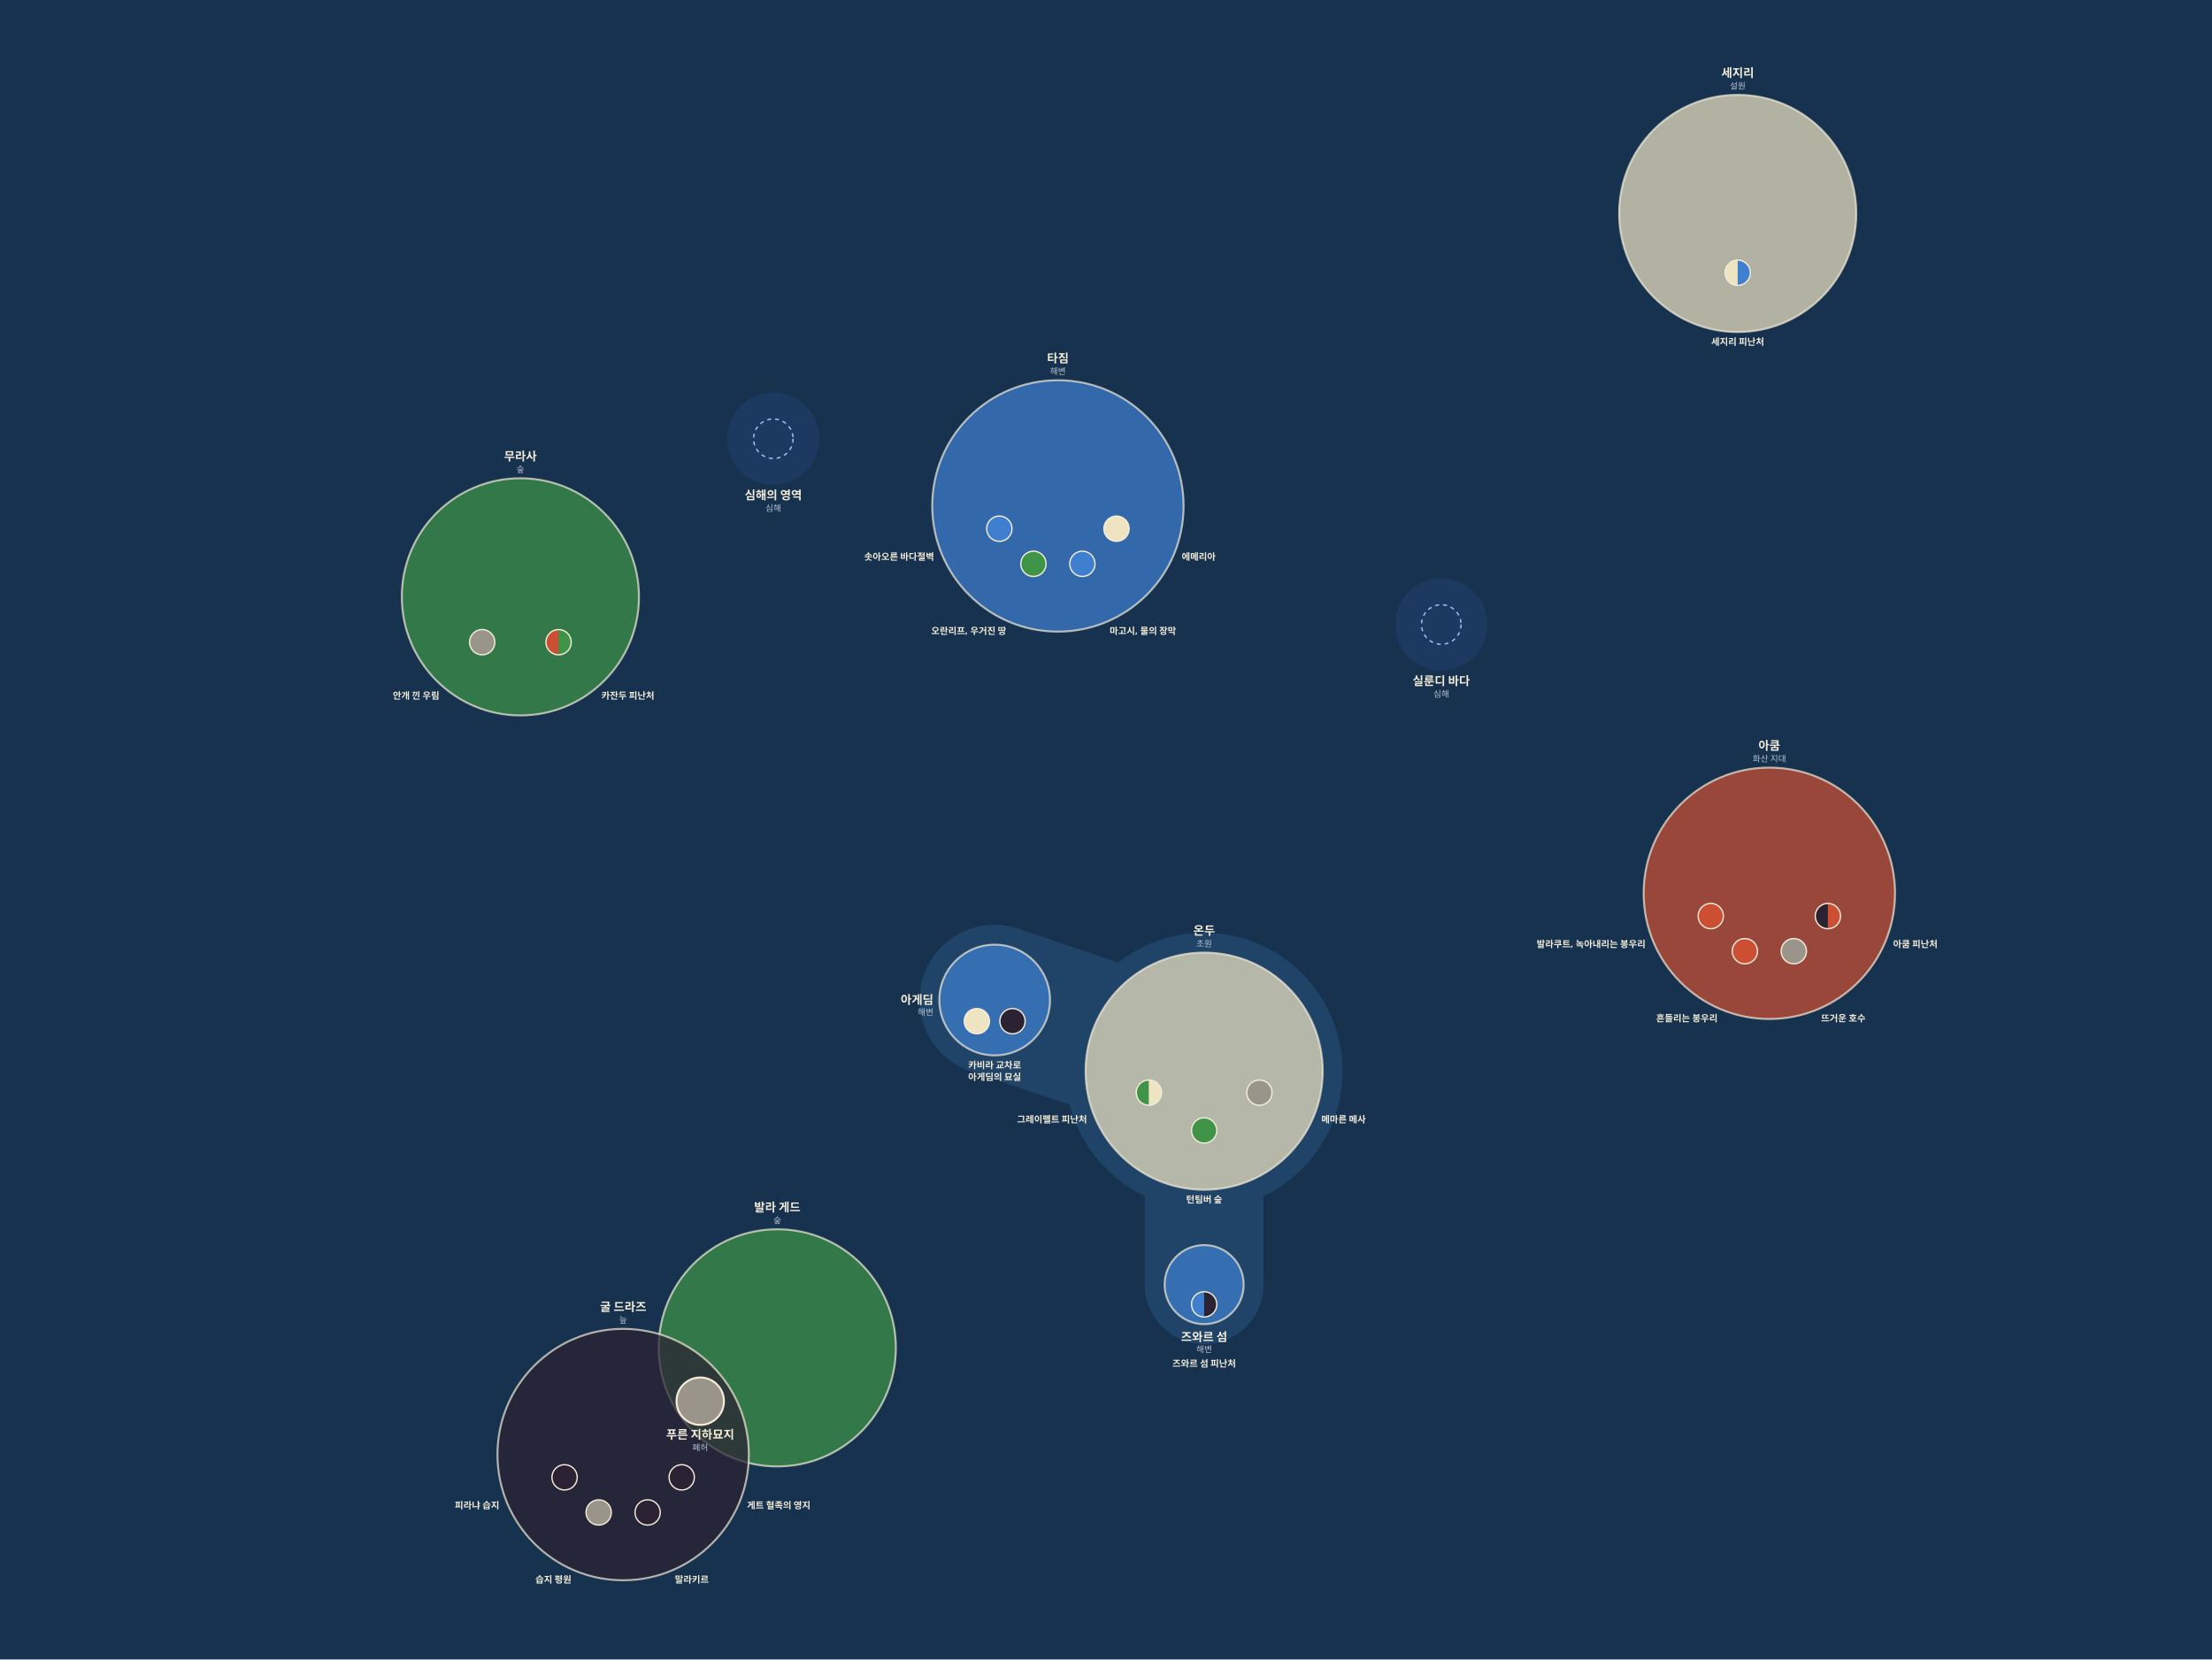
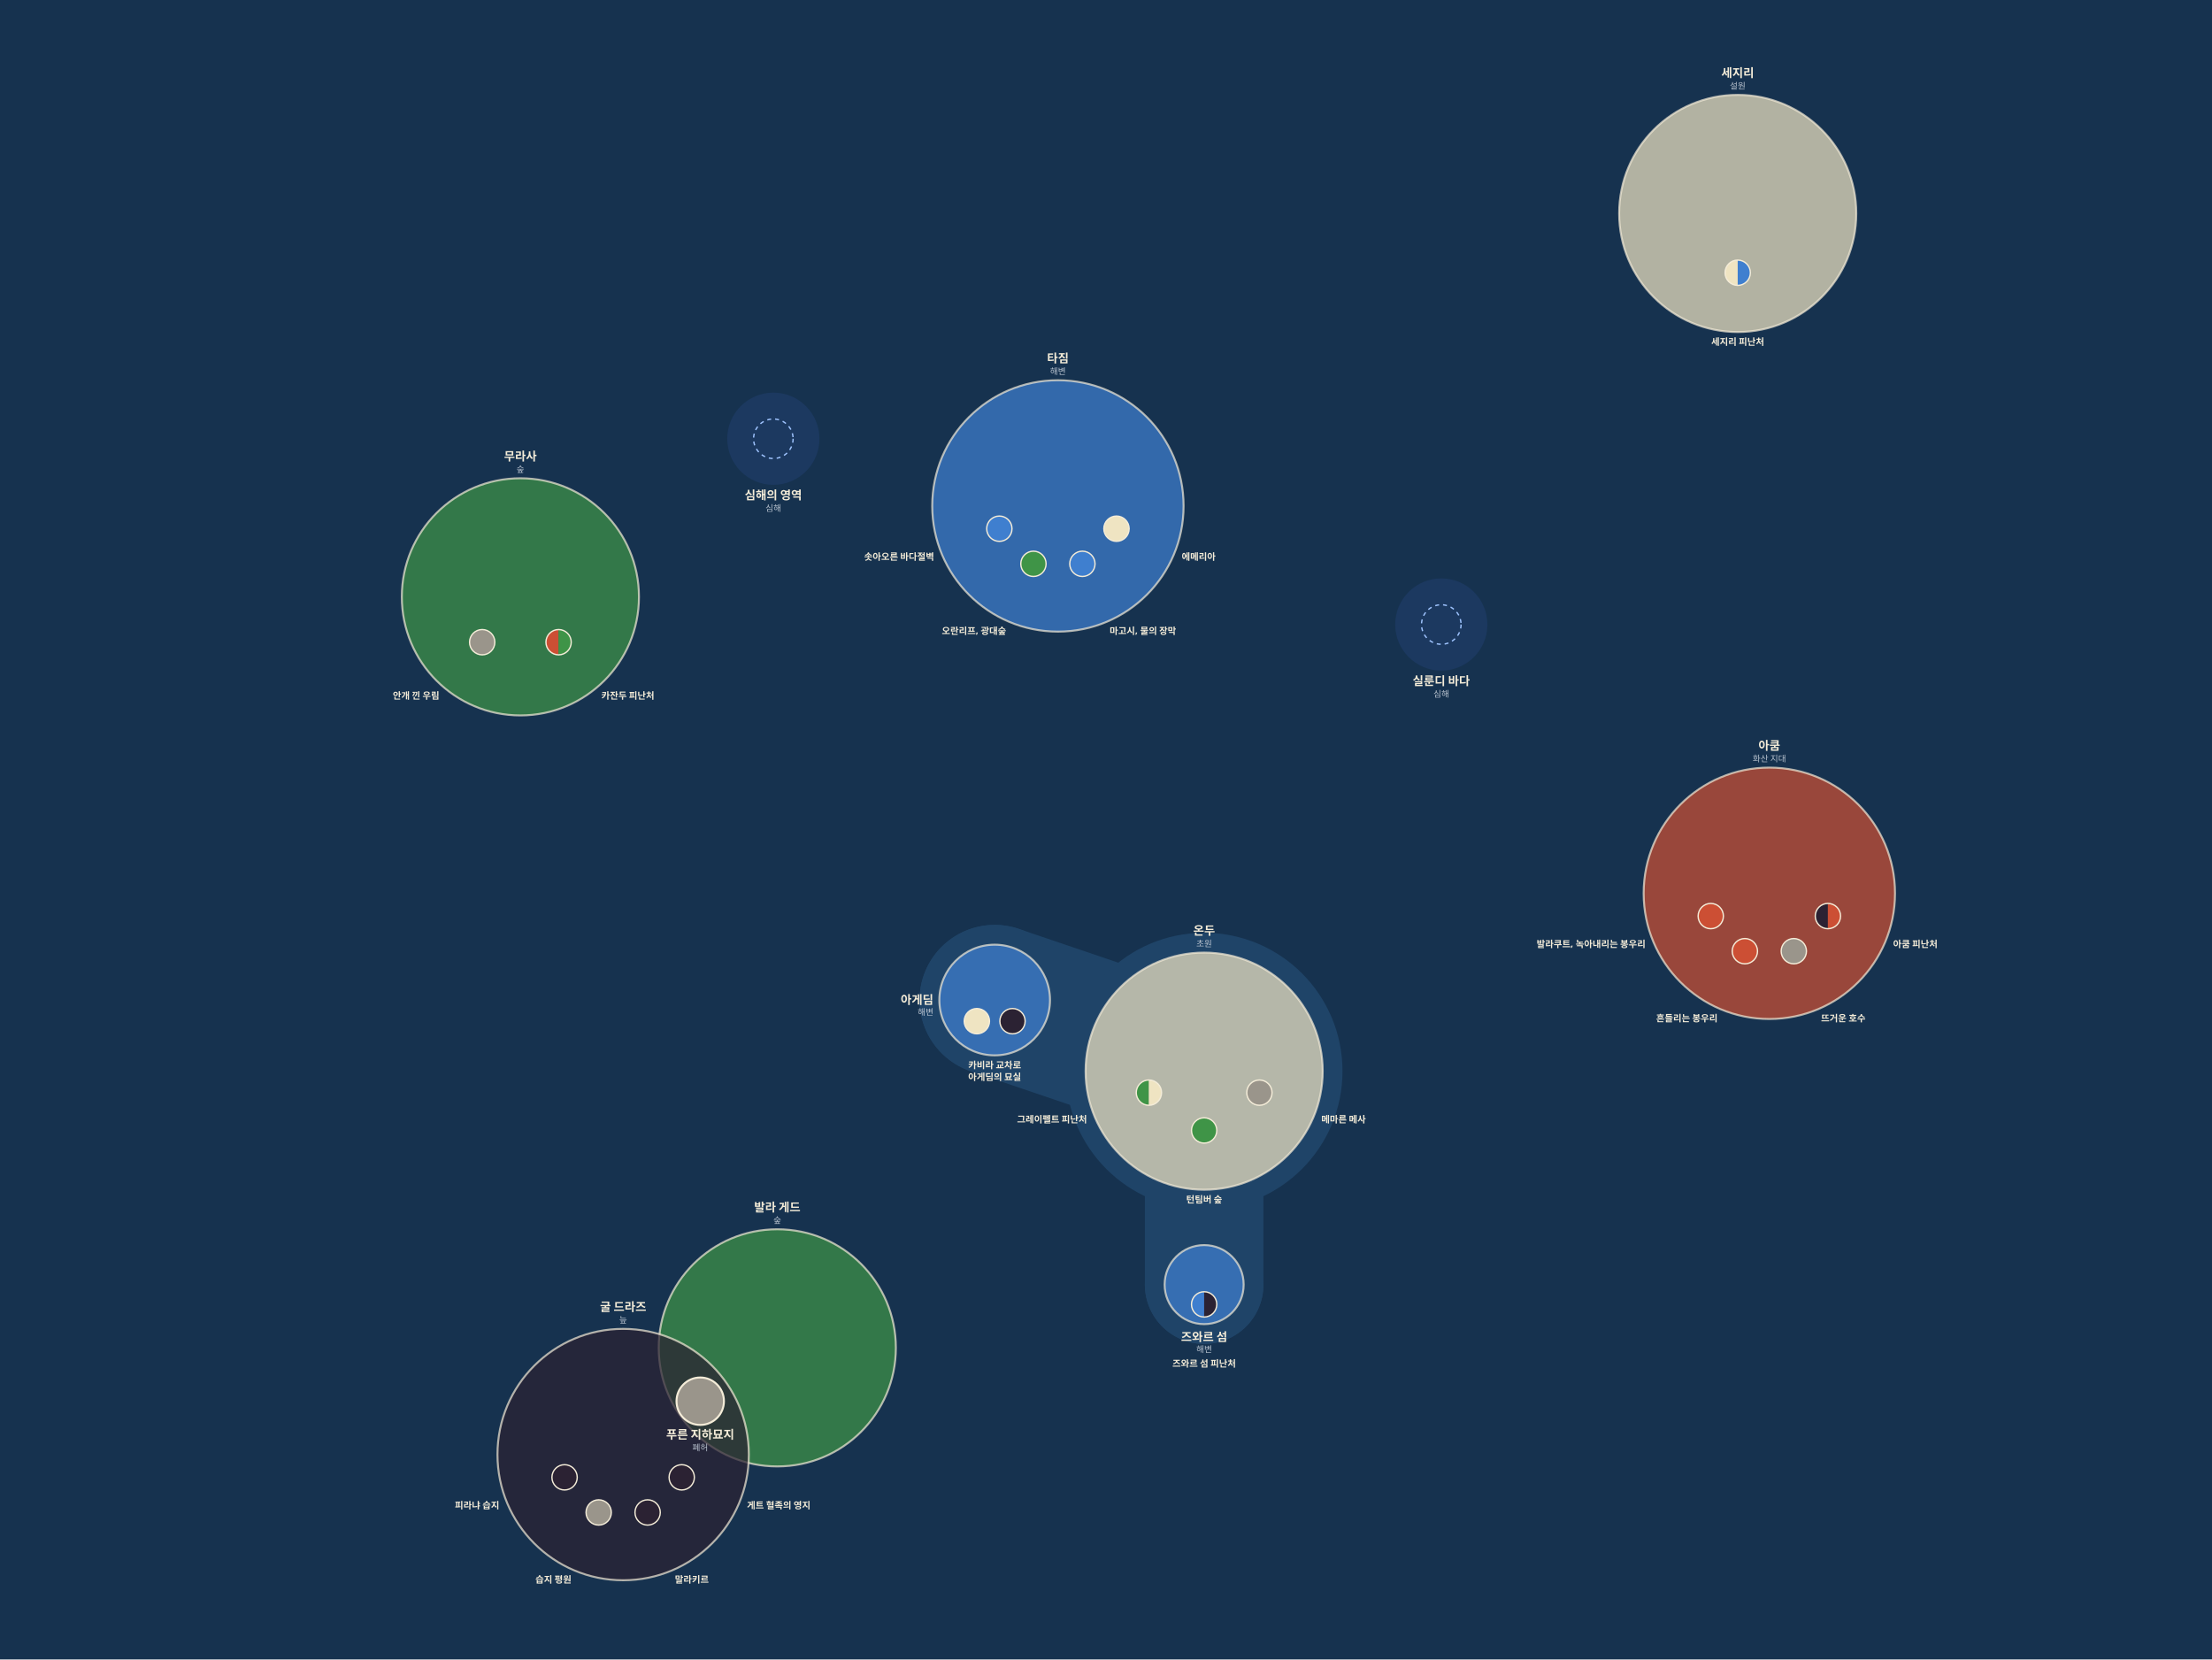
<svg xmlns="http://www.w3.org/2000/svg" viewBox="242 84 3358 2519" width="3358" height="2519">
  <style>
    .name { font: 600 18px sans-serif; fill: #f4ecd8; }
    .terrain { font: 13px sans-serif; fill: #b9c3cf; }
    .area { font: 600 14px sans-serif; fill: #f4ecd8; }
  </style>
  <rect x="242" y="84" width="3358" height="2519" fill="#16324f" />
  <line x1="2070" y1="1710" x2="1752" y2="1602" stroke="#1f4468" stroke-width="228" stroke-linecap="round" />
  <line x1="2070" y1="1710" x2="2070" y2="2034" stroke="#1f4468" stroke-width="180" stroke-linecap="round" />
  <circle cx="2070" cy="1710" r="210" fill="#1f4468" />
  <circle cx="1752" cy="1602" r="114" fill="#1f4468" />
  <circle cx="2070" cy="2034" r="90" fill="#1f4468" />
  <circle cx="1752" cy="1602" r="84" fill="#3f7fcf" fill-opacity="0.72" stroke="#f4ecd8" stroke-opacity="0.7" stroke-width="3" />
  <circle cx="2928" cy="1440" r="190.8" fill="#cc4f34" fill-opacity="0.72" stroke="#f4ecd8" stroke-opacity="0.7" stroke-width="3" />
  <circle cx="1422" cy="2130" r="180" fill="#3f9447" fill-opacity="0.72" stroke="#f4ecd8" stroke-opacity="0.7" stroke-width="3" />
  <circle cx="1188" cy="2292" r="190.8" fill="#2b2233" fill-opacity="0.72" stroke="#f4ecd8" stroke-opacity="0.7" stroke-width="3" />
  <circle cx="2070" cy="2034" r="60" fill="#3f7fcf" fill-opacity="0.72" stroke="#f4ecd8" stroke-opacity="0.7" stroke-width="3" />
  <circle cx="1032" cy="990" r="180" fill="#3f9447" fill-opacity="0.72" stroke="#f4ecd8" stroke-opacity="0.7" stroke-width="3" />
  <circle cx="2070" cy="1710" r="180" fill="#efe4c2" fill-opacity="0.72" stroke="#f4ecd8" stroke-opacity="0.7" stroke-width="3" />
  <circle cx="2880" cy="408" r="180" fill="#efe4c2" fill-opacity="0.72" stroke="#f4ecd8" stroke-opacity="0.7" stroke-width="3" />
  <circle cx="1848" cy="852" r="190.8" fill="#3f7fcf" fill-opacity="0.72" stroke="#f4ecd8" stroke-opacity="0.7" stroke-width="3" />
  <g>
    <circle cx="1779.057" cy="1634.123" r="19.2" fill="#2b2233" stroke="#f4ecd8" stroke-width="2" />
    <text x="1752" y="1723.8" text-anchor="middle" class="area">아게딤의 묘실</text>
  </g>
  <g>
    <path d="M3016.917 1455.369A19.2 19.2 0 0 0 3016.917 1493.769Z" fill="#2b2233" />
    <path d="M3016.917 1455.369A19.2 19.2 0 0 1 3016.917 1493.769Z" fill="#cc4f34" />
    <circle cx="3016.917" cy="1474.569" r="19.2" fill="none" stroke="#f4ecd8" stroke-width="2" />
    <text x="3115.899" y="1522.051" text-anchor="start" class="area">아쿰 피난처</text>
  </g>
  <g>
    <circle cx="2153.884" cy="1742.612" r="19.2" fill="#9a958b" stroke="#f4ecd8" stroke-width="2" />
    <text x="2247.833" y="1788.138" text-anchor="start" class="area">메마른 메사</text>
  </g>
  <g>
    <circle cx="1936.917" cy="886.569" r="19.2" fill="#efe4c2" stroke="#f4ecd8" stroke-width="2" />
    <text x="2035.899" y="934.051" text-anchor="start" class="area">에메리아</text>
  </g>
  <g>
    <circle cx="1276.917" cy="2326.569" r="19.2" fill="#2b2233" stroke="#f4ecd8" stroke-width="2" />
    <text x="1375.899" y="2374.051" text-anchor="start" class="area">게트 혈족의 영지</text>
  </g>
  <g>
    <path d="M1986.116 1723.412A19.2 19.2 0 0 0 1986.116 1761.812Z" fill="#3f9447" />
    <path d="M1986.116 1723.412A19.2 19.2 0 0 1 1986.116 1761.812Z" fill="#efe4c2" />
    <circle cx="1986.116" cy="1742.612" r="19.2" fill="none" stroke="#f4ecd8" stroke-width="2" />
    <text x="1892.167" y="1788.138" text-anchor="end" class="area">그레이펠트 피난처</text>
  </g>
  <g>
    <path d="M2070 2044.8A19.2 19.2 0 0 0 2070 2083.2Z" fill="#3f7fcf" />
    <path d="M2070 2044.8A19.2 19.2 0 0 1 2070 2083.2Z" fill="#2b2233" />
    <circle cx="2070" cy="2064" r="19.2" fill="none" stroke="#f4ecd8" stroke-width="2" />
    <text x="2070" y="2158.8" text-anchor="middle" class="area">즈와르 섬 피난처</text>
  </g>
  <g>
    <circle cx="1724.943" cy="1634.123" r="19.2" fill="#efe4c2" stroke="#f4ecd8" stroke-width="2" />
    <text x="1752" y="1705.8" text-anchor="middle" class="area">카비라 교차로</text>
  </g>
  <g>
    <path d="M1089.98 1039.636A19.2 19.2 0 0 0 1089.98 1078.036Z" fill="#cc4f34" />
    <path d="M1089.98 1039.636A19.2 19.2 0 0 1 1089.98 1078.036Z" fill="#3f9447" />
    <circle cx="1089.98" cy="1058.836" r="19.2" fill="none" stroke="#f4ecd8" stroke-width="2" />
    <text x="1154.917" y="1144.932" text-anchor="start" class="area">카잔두 피난처</text>
  </g>
  <g>
    <circle cx="1885.151" cy="939.869" r="19.2" fill="#3f7fcf" stroke="#f4ecd8" stroke-width="2" />
    <text x="1926.507" y="1046.686" text-anchor="start" class="area">마고시, 물의 장막</text>
  </g>
  <g>
    <circle cx="1225.151" cy="2379.869" r="19.2" fill="#2b2233" stroke="#f4ecd8" stroke-width="2" />
    <text x="1266.507" y="2486.686" text-anchor="start" class="area">말라키르</text>
  </g>
  <g>
    <circle cx="1150.849" cy="2379.869" r="19.2" fill="#9a958b" stroke="#f4ecd8" stroke-width="2" />
    <text x="1109.493" y="2486.686" text-anchor="end" class="area">습지 평원</text>
  </g>
  <g>
    <circle cx="974.02" cy="1058.836" r="19.2" fill="#9a958b" stroke="#f4ecd8" stroke-width="2" />
    <text x="909.083" y="1144.932" text-anchor="end" class="area">안개 낀 우림</text>
  </g>
  <g>
    <circle cx="1810.849" cy="939.869" r="19.2" fill="#3f9447" stroke="#f4ecd8" stroke-width="2" />
-     <text x="1769.493" y="1046.686" text-anchor="end" class="area">오란리프, 우거진 땅</text>
+     <text x="1769.493" y="1046.686" text-anchor="end" class="area">오란리프, 광대숲</text>
  </g>
  <g>
    <circle cx="1099.083" cy="2326.569" r="19.2" fill="#2b2233" stroke="#f4ecd8" stroke-width="2" />
    <text x="1000.101" y="2374.051" text-anchor="end" class="area">피라냐 습지</text>
  </g>
  <g>
    <circle cx="2965.151" cy="1527.869" r="19.2" fill="#9a958b" stroke="#f4ecd8" stroke-width="2" />
    <text x="3006.507" y="1634.686" text-anchor="start" class="area">뜨거운 호수</text>
  </g>
  <g>
    <path d="M2880 478.8A19.2 19.2 0 0 0 2880 517.2Z" fill="#efe4c2" />
    <path d="M2880 478.8A19.2 19.2 0 0 1 2880 517.2Z" fill="#3f7fcf" />
    <circle cx="2880" cy="498" r="19.2" fill="none" stroke="#f4ecd8" stroke-width="2" />
    <text x="2880" y="607.8" text-anchor="middle" class="area">세지리 피난처</text>
  </g>
  <g>
    <circle cx="1759.083" cy="886.569" r="19.2" fill="#3f7fcf" stroke="#f4ecd8" stroke-width="2" />
    <text x="1660.101" y="934.051" text-anchor="end" class="area">솟아오른 바다절벽</text>
  </g>
  <g>
    <circle cx="2890.849" cy="1527.869" r="19.2" fill="#cc4f34" stroke="#f4ecd8" stroke-width="2" />
    <text x="2849.493" y="1634.686" text-anchor="end" class="area">흔들리는 봉우리</text>
  </g>
  <g>
    <circle cx="2070" cy="1800" r="19.2" fill="#3f9447" stroke="#f4ecd8" stroke-width="2" />
    <text x="2070" y="1909.8" text-anchor="middle" class="area">턴팀버 숲</text>
  </g>
  <g>
    <circle cx="2839.083" cy="1474.569" r="19.2" fill="#cc4f34" stroke="#f4ecd8" stroke-width="2" />
    <text x="2740.101" y="1522.051" text-anchor="end" class="area">발라쿠트, 녹아내리는 봉우리</text>
  </g>
  <g>
    <text x="1659" y="1608" text-anchor="end" class="name">아게딤</text>
    <text x="1659" y="1625" text-anchor="end" class="terrain">해변</text>
  </g>
  <g>
    <text x="2928" y="1222.2" text-anchor="middle" class="name">아쿰</text>
    <text x="2928" y="1240.2" text-anchor="middle" class="terrain">화산 지대</text>
  </g>
  <g>
    <text x="1422" y="1923" text-anchor="middle" class="name">발라 게드</text>
    <text x="1422" y="1941" text-anchor="middle" class="terrain">숲</text>
  </g>
  <g>
    <circle cx="1416" cy="750" r="70" fill="#1d3b66" opacity="0.75" />
    <circle cx="1416" cy="750" r="30" fill="none" stroke="#9fc4ff" stroke-width="2" stroke-dasharray="6 6" />
    <text x="1416" y="842" text-anchor="middle" class="name">심해의 영역</text>
    <text x="1416" y="860" text-anchor="middle" class="terrain">심해</text>
  </g>
  <g>
    <text x="1188" y="2074.2" text-anchor="middle" class="name">굴 드라즈</text>
    <text x="1188" y="2092.2" text-anchor="middle" class="terrain">늪</text>
  </g>
  <g>
    <text x="2070" y="2119.8" text-anchor="middle" class="name">즈와르 섬</text>
    <text x="2070" y="2136.8" text-anchor="middle" class="terrain">해변</text>
  </g>
  <g>
    <text x="1032" y="783" text-anchor="middle" class="name">무라사</text>
    <text x="1032" y="801" text-anchor="middle" class="terrain">숲</text>
  </g>
  <g>
    <text x="2070" y="1503" text-anchor="middle" class="name">온두</text>
    <text x="2070" y="1521" text-anchor="middle" class="terrain">초원</text>
  </g>
  <g>
    <text x="2880" y="201" text-anchor="middle" class="name">세지리</text>
    <text x="2880" y="219" text-anchor="middle" class="terrain">설원</text>
  </g>
  <g>
    <circle cx="2430" cy="1032" r="70" fill="#1d3b66" opacity="0.75" />
    <circle cx="2430" cy="1032" r="30" fill="none" stroke="#9fc4ff" stroke-width="2" stroke-dasharray="6 6" />
    <text x="2430" y="1124" text-anchor="middle" class="name">실룬디 바다</text>
    <text x="2430" y="1142" text-anchor="middle" class="terrain">심해</text>
  </g>
  <g>
    <text x="1848" y="634.2" text-anchor="middle" class="name">타짐</text>
    <text x="1848" y="652.2" text-anchor="middle" class="terrain">해변</text>
  </g>
  <g>
    <circle cx="1305" cy="2211" r="36" fill="#9a958b" stroke="#f4ecd8" stroke-width="3" />
    <text x="1305" y="2268" text-anchor="middle" class="name">푸른 지하묘지</text>
    <text x="1305" y="2286" text-anchor="middle" class="terrain">폐허</text>
  </g>
</svg>
